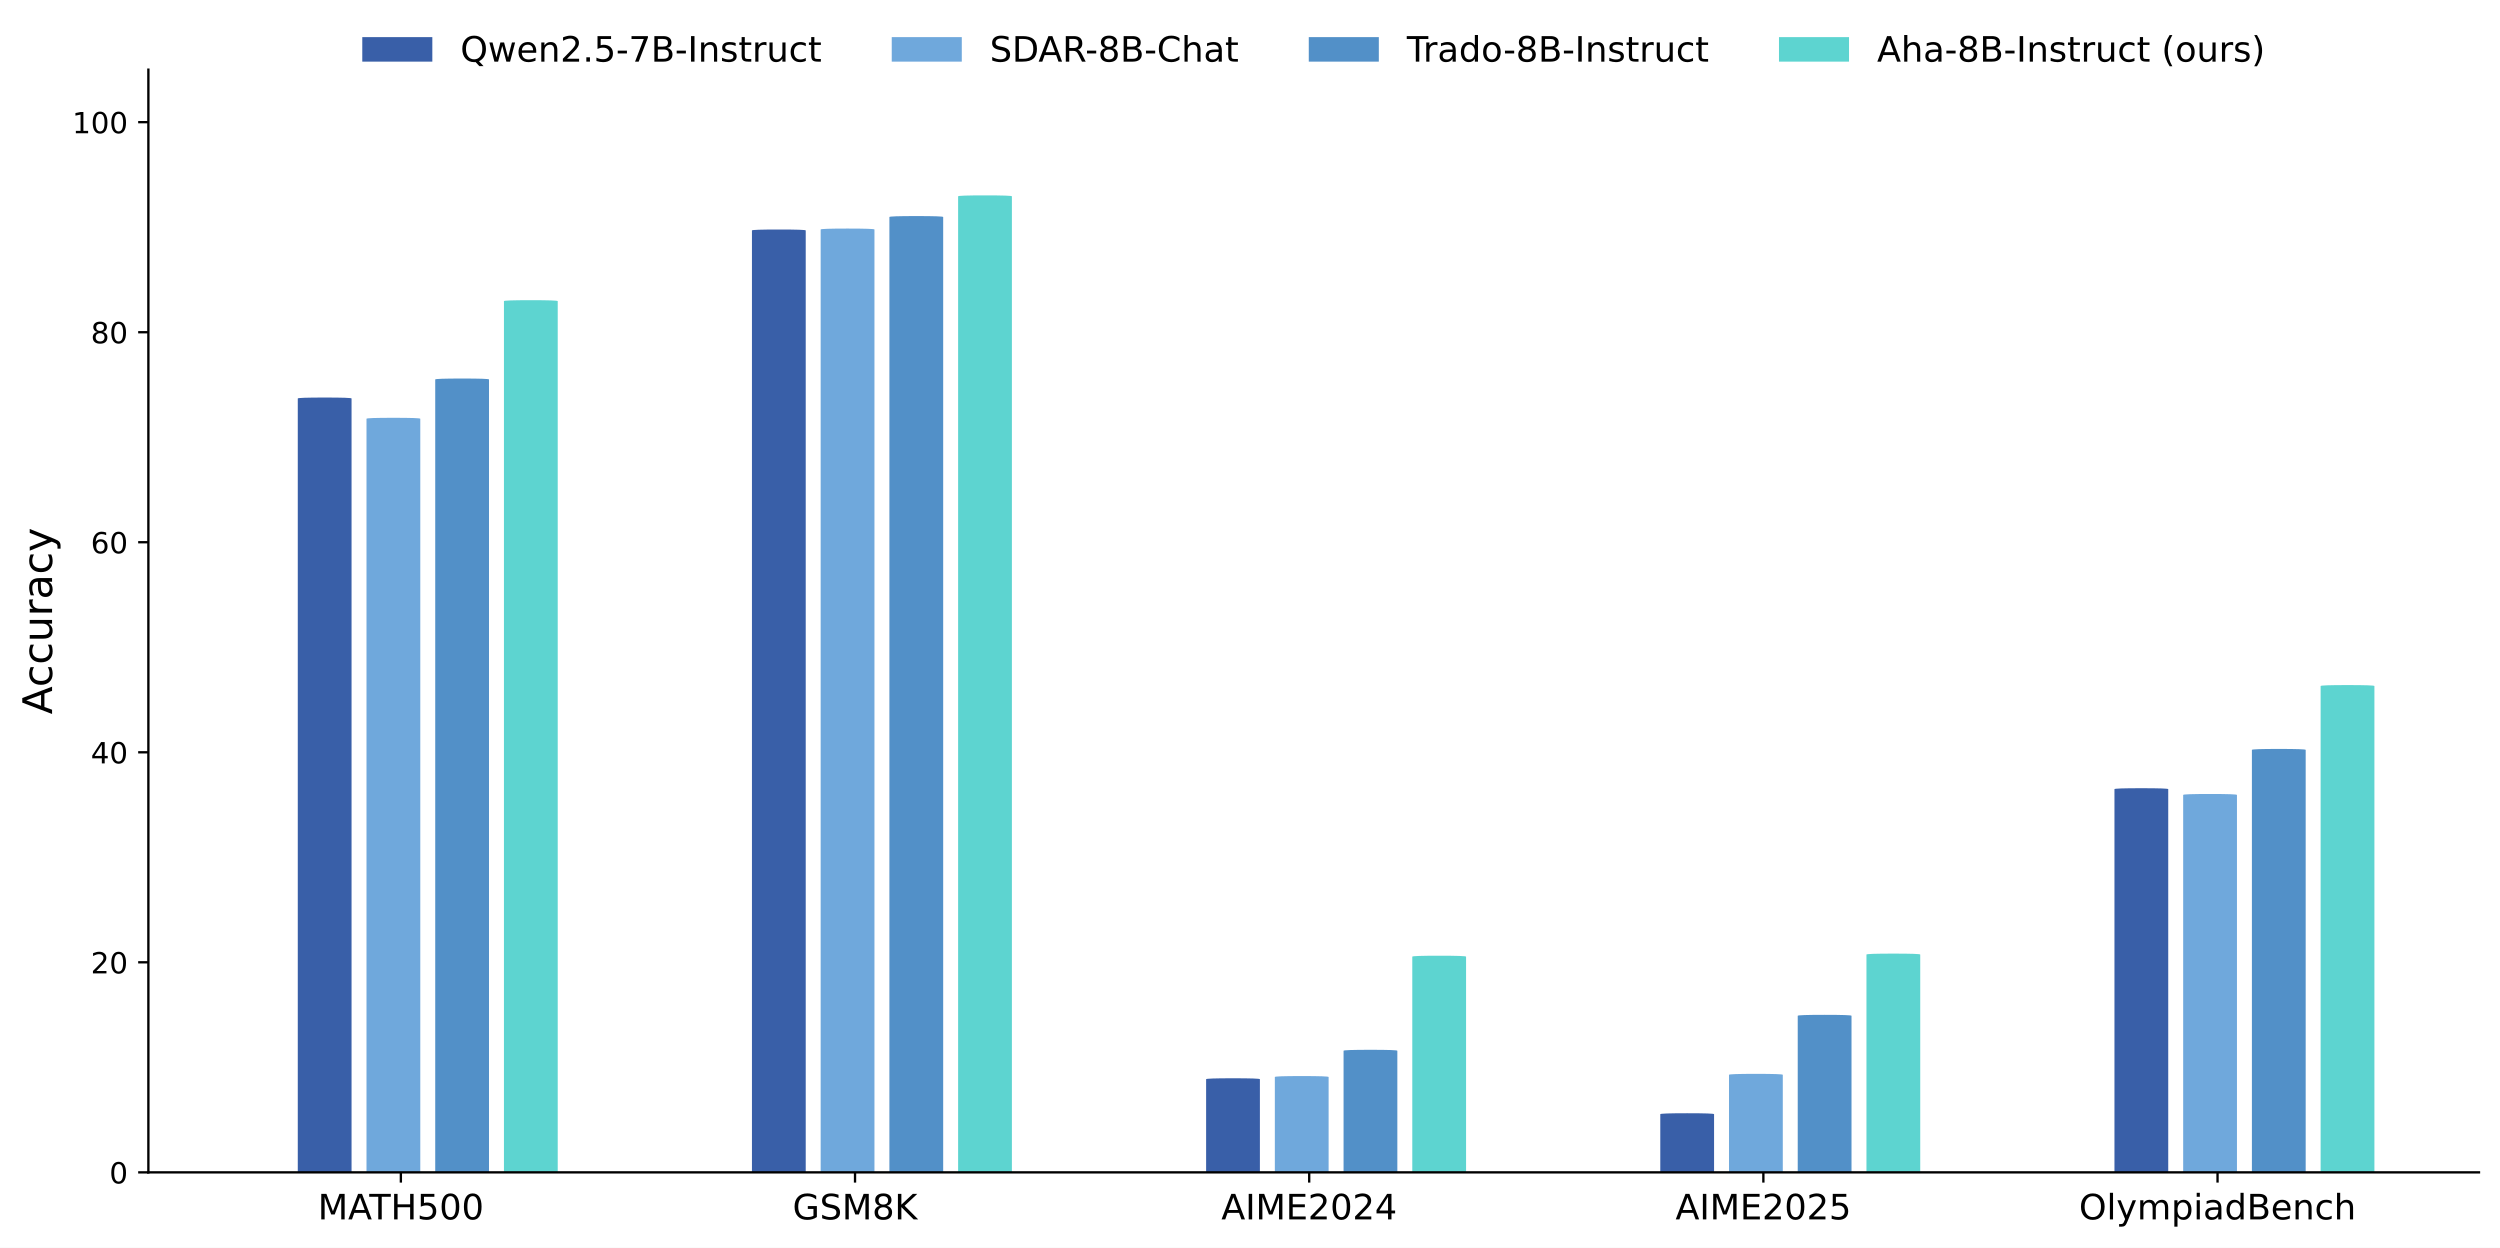
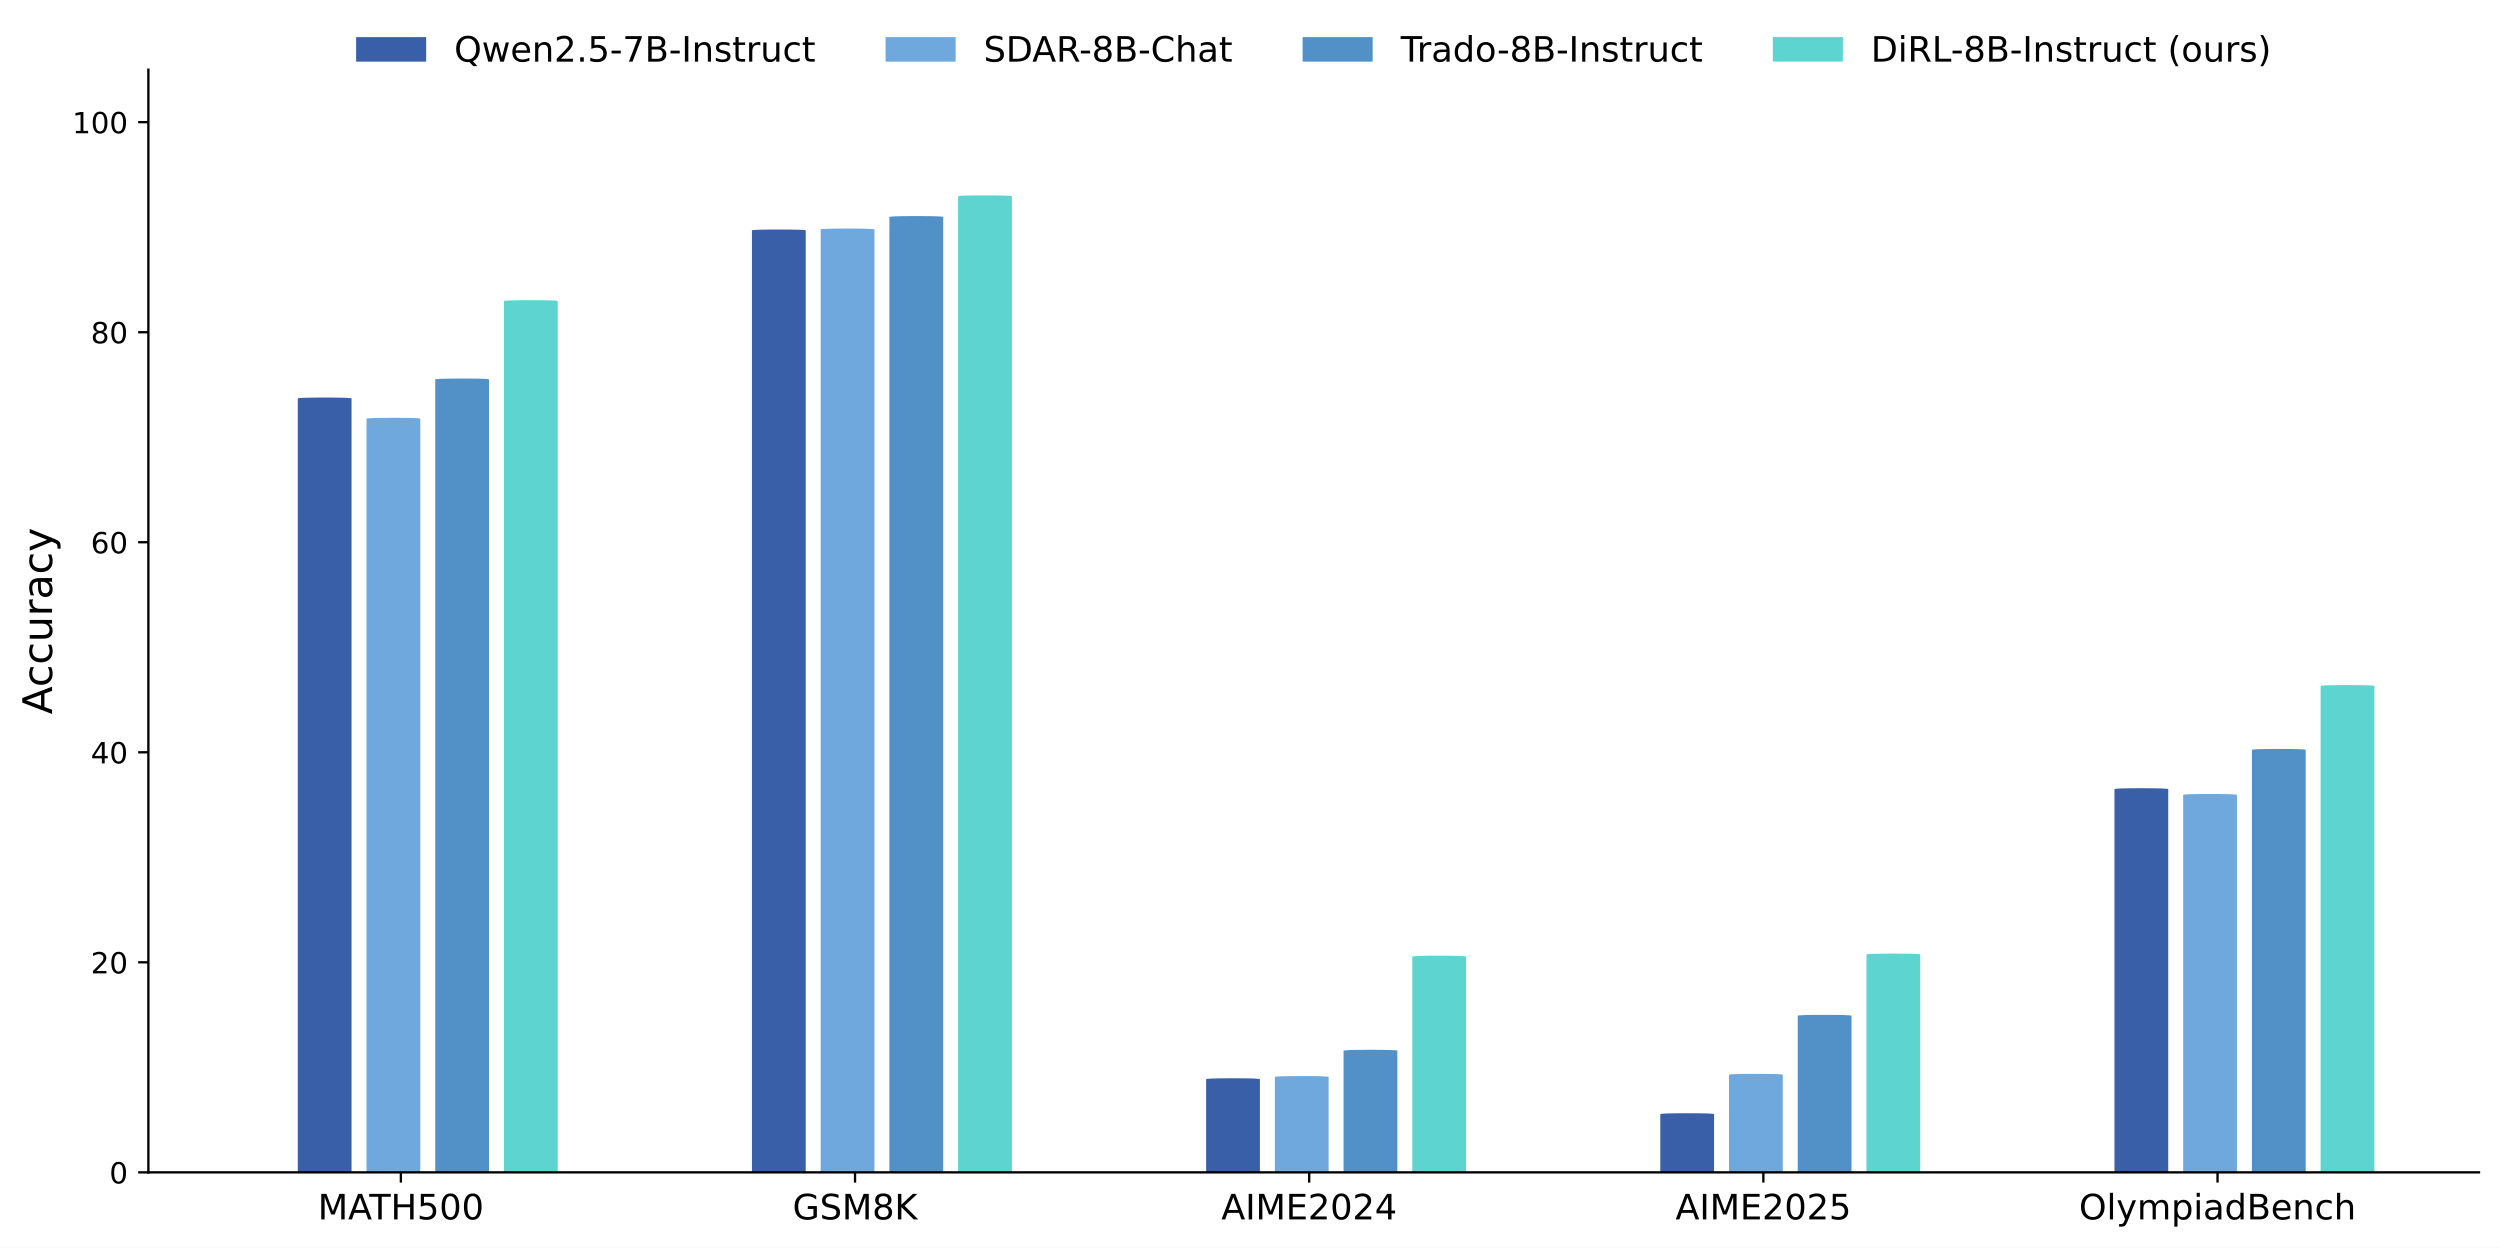
<svg xmlns="http://www.w3.org/2000/svg" xmlns:xlink="http://www.w3.org/1999/xlink" width="856.542pt" height="427.483pt" viewBox="0 0 856.542 427.483" version="1.1">
  <defs>
    <style type="text/css">*{stroke-linejoin: round; stroke-linecap: butt}</style>
  </defs>
  <g id="figure_1">
    <g id="patch_1">
      <path d="M 0 427.483  L 856.542 427.483  L 856.542 0  L 0 0  z " style="fill: #ffffff" />
    </g>
    <g id="axes_1">
      <g id="patch_2">
        <path d="M 50.837 401.67  L 849.342 401.67  L 849.342 23.868  L 50.837 23.868  z " style="fill: #ffffff" />
      </g>
      <g id="patch_3">
-         <path d="M 102.023 401.67  L 102.023 136.525  Q 102.023 136.201 111.237 136.201  L 111.237 136.201  Q 120.45 136.201 120.45 136.525  L 120.45 401.67  z " clip-path="url(#p50748a566b)" style="fill: #395fa8" />
+         <path d="M 102.023 401.67  L 102.023 136.525  Q 102.023 136.201 111.237 136.201  L 111.237 136.201  Q 120.45 136.201 120.45 136.525  L 120.45 401.67  z " clip-path="url(#pea612555eb)" style="fill: #395fa8" />
      </g>
      <g id="patch_4">
-         <path d="M 257.629 401.67  L 257.629 78.955  Q 257.629 78.631 266.843 78.631  L 266.843 78.631  Q 276.056 78.631 276.056 78.955  L 276.056 401.67  z " clip-path="url(#p50748a566b)" style="fill: #395fa8" />
+         <path d="M 257.629 401.67  L 257.629 78.955  Q 257.629 78.631 266.843 78.631  L 266.843 78.631  Q 276.056 78.631 276.056 78.955  L 276.056 401.67  z " clip-path="url(#pea612555eb)" style="fill: #395fa8" />
      </g>
      <g id="patch_5">
-         <path d="M 413.235 401.67  L 413.235 369.754  Q 413.235 369.431 422.449 369.431  L 422.449 369.431  Q 431.662 369.431 431.662 369.754  L 431.662 401.67  z " clip-path="url(#p50748a566b)" style="fill: #395fa8" />
+         <path d="M 413.235 401.67  L 413.235 369.754  Q 413.235 369.431 422.449 369.431  L 422.449 369.431  Q 431.662 369.431 431.662 369.754  L 431.662 401.67  z " clip-path="url(#pea612555eb)" style="fill: #395fa8" />
      </g>
      <g id="patch_6">
-         <path d="M 568.841 401.67  L 568.841 381.736  Q 568.841 381.412 578.055 381.412  L 578.055 381.412  Q 587.268 381.412 587.268 381.736  L 587.268 401.67  z " clip-path="url(#p50748a566b)" style="fill: #395fa8" />
+         <path d="M 568.841 401.67  L 568.841 381.736  Q 568.841 381.412 578.055 381.412  L 578.055 381.412  Q 587.268 381.412 587.268 381.736  L 587.268 401.67  z " clip-path="url(#pea612555eb)" style="fill: #395fa8" />
      </g>
      <g id="patch_7">
-         <path d="M 724.448 401.67  L 724.448 270.375  Q 724.448 270.051 733.661 270.051  L 733.661 270.051  Q 742.875 270.051 742.875 270.375  L 742.875 401.67  z " clip-path="url(#p50748a566b)" style="fill: #395fa8" />
+         <path d="M 724.448 401.67  L 724.448 270.375  Q 724.448 270.051 733.661 270.051  L 733.661 270.051  Q 742.875 270.051 742.875 270.375  L 742.875 401.67  z " clip-path="url(#pea612555eb)" style="fill: #395fa8" />
      </g>
      <g id="patch_8">
-         <path d="M 125.569 401.67  L 125.569 143.469  Q 125.569 143.145 134.782 143.145  L 134.782 143.145  Q 143.996 143.145 143.996 143.469  L 143.996 401.67  z " clip-path="url(#p50748a566b)" style="fill: #6fa8dc" />
+         <path d="M 125.569 401.67  L 125.569 143.469  Q 125.569 143.145 134.782 143.145  L 134.782 143.145  Q 143.996 143.145 143.996 143.469  L 143.996 401.67  z " clip-path="url(#pea612555eb)" style="fill: #6fa8dc" />
      </g>
      <g id="patch_9">
-         <path d="M 281.175 401.67  L 281.175 78.631  Q 281.175 78.308 290.388 78.308  L 290.388 78.308  Q 299.602 78.308 299.602 78.631  L 299.602 401.67  z " clip-path="url(#p50748a566b)" style="fill: #6fa8dc" />
+         <path d="M 281.175 401.67  L 281.175 78.631  Q 281.175 78.308 290.388 78.308  L 290.388 78.308  Q 299.602 78.308 299.602 78.631  L 299.602 401.67  z " clip-path="url(#pea612555eb)" style="fill: #6fa8dc" />
      </g>
      <g id="patch_10">
-         <path d="M 436.781 401.67  L 436.781 368.999  Q 436.781 368.675 445.994 368.675  L 445.994 368.675  Q 455.208 368.675 455.208 368.999  L 455.208 401.67  z " clip-path="url(#p50748a566b)" style="fill: #6fa8dc" />
+         <path d="M 436.781 401.67  L 436.781 368.999  Q 436.781 368.675 445.994 368.675  L 445.994 368.675  Q 455.208 368.675 455.208 368.999  L 455.208 401.67  z " clip-path="url(#pea612555eb)" style="fill: #6fa8dc" />
      </g>
      <g id="patch_11">
-         <path d="M 592.387 401.67  L 592.387 368.243  Q 592.387 367.919 601.601 367.919  L 601.601 367.919  Q 610.814 367.919 610.814 368.243  L 610.814 401.67  z " clip-path="url(#p50748a566b)" style="fill: #6fa8dc" />
+         <path d="M 592.387 401.67  L 592.387 368.243  Q 592.387 367.919 601.601 367.919  L 601.601 367.919  Q 610.814 367.919 610.814 368.243  L 610.814 401.67  z " clip-path="url(#pea612555eb)" style="fill: #6fa8dc" />
      </g>
      <g id="patch_12">
-         <path d="M 747.993 401.67  L 747.993 272.354  Q 747.993 272.03 757.207 272.03  L 757.207 272.03  Q 766.42 272.03 766.42 272.354  L 766.42 401.67  z " clip-path="url(#p50748a566b)" style="fill: #6fa8dc" />
+         <path d="M 747.993 401.67  L 747.993 272.354  Q 747.993 272.03 757.207 272.03  L 757.207 272.03  Q 766.42 272.03 766.42 272.354  L 766.42 401.67  z " clip-path="url(#pea612555eb)" style="fill: #6fa8dc" />
      </g>
      <g id="patch_13">
-         <path d="M 149.114 401.67  L 149.114 130.012  Q 149.114 129.689 158.328 129.689  L 158.328 129.689  Q 167.541 129.689 167.541 130.012  L 167.541 401.67  z " clip-path="url(#p50748a566b)" style="fill: #5290c8" />
+         <path d="M 149.114 401.67  L 149.114 130.012  Q 149.114 129.689 158.328 129.689  L 158.328 129.689  Q 167.541 129.689 167.541 130.012  L 167.541 401.67  z " clip-path="url(#pea612555eb)" style="fill: #5290c8" />
      </g>
      <g id="patch_14">
-         <path d="M 304.721 401.67  L 304.721 74.35  Q 304.721 74.026 313.934 74.026  L 313.934 74.026  Q 323.148 74.026 323.148 74.35  L 323.148 401.67  z " clip-path="url(#p50748a566b)" style="fill: #5290c8" />
+         <path d="M 304.721 401.67  L 304.721 74.35  Q 304.721 74.026 313.934 74.026  L 313.934 74.026  Q 323.148 74.026 323.148 74.35  L 323.148 401.67  z " clip-path="url(#pea612555eb)" style="fill: #5290c8" />
      </g>
      <g id="patch_15">
-         <path d="M 460.327 401.67  L 460.327 360.004  Q 460.327 359.68 469.54 359.68  L 469.54 359.68  Q 478.754 359.68 478.754 360.004  L 478.754 401.67  z " clip-path="url(#p50748a566b)" style="fill: #5290c8" />
+         <path d="M 460.327 401.67  L 460.327 360.004  Q 460.327 359.68 469.54 359.68  L 469.54 359.68  Q 478.754 359.68 478.754 360.004  L 478.754 401.67  z " clip-path="url(#pea612555eb)" style="fill: #5290c8" />
      </g>
      <g id="patch_16">
-         <path d="M 615.933 401.67  L 615.933 348.022  Q 615.933 347.698 625.146 347.698  L 625.146 347.698  Q 634.36 347.698 634.36 348.022  L 634.36 401.67  z " clip-path="url(#p50748a566b)" style="fill: #5290c8" />
+         <path d="M 615.933 401.67  L 615.933 348.022  Q 615.933 347.698 625.146 347.698  L 625.146 347.698  Q 634.36 347.698 634.36 348.022  L 634.36 401.67  z " clip-path="url(#pea612555eb)" style="fill: #5290c8" />
      </g>
      <g id="patch_17">
-         <path d="M 771.539 401.67  L 771.539 256.918  Q 771.539 256.594 780.752 256.594  L 780.752 256.594  Q 789.966 256.594 789.966 256.918  L 789.966 401.67  z " clip-path="url(#p50748a566b)" style="fill: #5290c8" />
+         <path d="M 771.539 401.67  L 771.539 256.918  Q 771.539 256.594 780.752 256.594  L 780.752 256.594  Q 789.966 256.594 789.966 256.918  L 789.966 401.67  z " clip-path="url(#pea612555eb)" style="fill: #5290c8" />
      </g>
      <g id="patch_18">
-         <path d="M 172.66 401.67  L 172.66 103.17  Q 172.66 102.847 181.874 102.847  L 181.874 102.847  Q 191.087 102.847 191.087 103.17  L 191.087 401.67  z " clip-path="url(#p50748a566b)" style="fill: #5dd4d0" />
+         <path d="M 172.66 401.67  L 172.66 103.17  Q 172.66 102.847 181.874 102.847  L 181.874 102.847  Q 191.087 102.847 191.087 103.17  L 191.087 401.67  z " clip-path="url(#pea612555eb)" style="fill: #5dd4d0" />
      </g>
      <g id="patch_19">
-         <path d="M 328.266 401.67  L 328.266 67.261  Q 328.266 66.937 337.48 66.937  L 337.48 66.937  Q 346.693 66.937 346.693 67.261  L 346.693 401.67  z " clip-path="url(#p50748a566b)" style="fill: #5dd4d0" />
+         <path d="M 328.266 401.67  L 328.266 67.261  Q 328.266 66.937 337.48 66.937  L 337.48 66.937  Q 346.693 66.937 346.693 67.261  L 346.693 401.67  z " clip-path="url(#pea612555eb)" style="fill: #5dd4d0" />
      </g>
      <g id="patch_20">
-         <path d="M 483.872 401.67  L 483.872 327.765  Q 483.872 327.441 493.086 327.441  L 493.086 327.441  Q 502.299 327.441 502.299 327.765  L 502.299 401.67  z " clip-path="url(#p50748a566b)" style="fill: #5dd4d0" />
+         <path d="M 483.872 401.67  L 483.872 327.765  Q 483.872 327.441 493.086 327.441  L 493.086 327.441  Q 502.299 327.441 502.299 327.765  L 502.299 401.67  z " clip-path="url(#pea612555eb)" style="fill: #5dd4d0" />
      </g>
      <g id="patch_21">
-         <path d="M 639.478 401.67  L 639.478 327.045  Q 639.478 326.721 648.692 326.721  L 648.692 326.721  Q 657.905 326.721 657.905 327.045  L 657.905 401.67  z " clip-path="url(#p50748a566b)" style="fill: #5dd4d0" />
+         <path d="M 639.478 401.67  L 639.478 327.045  Q 639.478 326.721 648.692 326.721  L 648.692 326.721  Q 657.905 326.721 657.905 327.045  L 657.905 401.67  z " clip-path="url(#pea612555eb)" style="fill: #5dd4d0" />
      </g>
      <g id="patch_22">
-         <path d="M 795.084 401.67  L 795.084 235.041  Q 795.084 234.717 804.298 234.717  L 804.298 234.717  Q 813.512 234.717 813.512 235.041  L 813.512 401.67  z " clip-path="url(#p50748a566b)" style="fill: #5dd4d0" />
+         <path d="M 795.084 401.67  L 795.084 235.041  Q 795.084 234.717 804.298 234.717  L 804.298 234.717  Q 813.512 234.717 813.512 235.041  L 813.512 401.67  z " clip-path="url(#pea612555eb)" style="fill: #5dd4d0" />
      </g>
      <g id="matplotlib.axis_1">
        <g id="xtick_1">
          <g id="line2d_1">
            <defs>
-               <path id="m078ea5fa98" d="M 0 0  L 0 3.5  " style="stroke: #000000; stroke-width: 0.8" />
-             </defs>
-             <g>
-               <use xlink:href="#m078ea5fa98" x="137.342" y="401.67" style="stroke: #000000; stroke-width: 0.8" />
+               <path id="mdabd0b77e6" d="M 0 0  L 0 3.5  " style="stroke: #000000; stroke-width: 0.8" />
+             </defs>
+             <g>
+               <use xlink:href="#mdabd0b77e6" x="137.342" y="401.67" style="stroke: #000000; stroke-width: 0.8" />
            </g>
          </g>
          <g id="text_1">
            <g transform="translate(108.896 417.7878) scale(0.12 -0.12)">
              <defs>
                <path id="DejaVuSans-4d" d="M 628 4666  L 1569 4666  L 2759 1491  L 3956 4666  L 4897 4666  L 4897 0  L 4281 0  L 4281 4097  L 3078 897  L 2444 897  L 1241 4097  L 1241 0  L 628 0  L 628 4666  z " transform="scale(0.015625)" />
                <path id="DejaVuSans-41" d="M 2188 4044  L 1331 1722  L 3047 1722  L 2188 4044  z M 1831 4666  L 2547 4666  L 4325 0  L 3669 0  L 3244 1197  L 1141 1197  L 716 0  L 50 0  L 1831 4666  z " transform="scale(0.015625)" />
                <path id="DejaVuSans-54" d="M -19 4666  L 3928 4666  L 3928 4134  L 2272 4134  L 2272 0  L 1638 0  L 1638 4134  L -19 4134  L -19 4666  z " transform="scale(0.015625)" />
                <path id="DejaVuSans-48" d="M 628 4666  L 1259 4666  L 1259 2753  L 3553 2753  L 3553 4666  L 4184 4666  L 4184 0  L 3553 0  L 3553 2222  L 1259 2222  L 1259 0  L 628 0  L 628 4666  z " transform="scale(0.015625)" />
                <path id="DejaVuSans-35" d="M 691 4666  L 3169 4666  L 3169 4134  L 1269 4134  L 1269 2991  Q 1406 3038 1543 3061  Q 1681 3084 1819 3084  Q 2600 3084 3056 2656  Q 3513 2228 3513 1497  Q 3513 744 3044 326  Q 2575 -91 1722 -91  Q 1428 -91 1123 -41  Q 819 9 494 109  L 494 744  Q 775 591 1075 516  Q 1375 441 1709 441  Q 2250 441 2565 725  Q 2881 1009 2881 1497  Q 2881 1984 2565 2268  Q 2250 2553 1709 2553  Q 1456 2553 1204 2497  Q 953 2441 691 2322  L 691 4666  z " transform="scale(0.015625)" />
                <path id="DejaVuSans-30" d="M 2034 4250  Q 1547 4250 1301 3770  Q 1056 3291 1056 2328  Q 1056 1369 1301 889  Q 1547 409 2034 409  Q 2525 409 2770 889  Q 3016 1369 3016 2328  Q 3016 3291 2770 3770  Q 2525 4250 2034 4250  z M 2034 4750  Q 2819 4750 3233 4129  Q 3647 3509 3647 2328  Q 3647 1150 3233 529  Q 2819 -91 2034 -91  Q 1250 -91 836 529  Q 422 1150 422 2328  Q 422 3509 836 4129  Q 1250 4750 2034 4750  z " transform="scale(0.015625)" />
              </defs>
              <use xlink:href="#DejaVuSans-4d" />
              <use xlink:href="#DejaVuSans-41" x="86.279" />
              <use xlink:href="#DejaVuSans-54" x="146.938" />
              <use xlink:href="#DejaVuSans-48" x="208.021" />
              <use xlink:href="#DejaVuSans-35" x="283.217" />
              <use xlink:href="#DejaVuSans-30" x="346.84" />
              <use xlink:href="#DejaVuSans-30" x="410.463" />
            </g>
          </g>
        </g>
        <g id="xtick_2">
          <g id="line2d_2">
            <g>
-               <use xlink:href="#m078ea5fa98" x="292.948" y="401.67" style="stroke: #000000; stroke-width: 0.8" />
+               <use xlink:href="#mdabd0b77e6" x="292.948" y="401.67" style="stroke: #000000; stroke-width: 0.8" />
            </g>
          </g>
          <g id="text_2">
            <g transform="translate(271.5605 417.7878) scale(0.12 -0.12)">
              <defs>
                <path id="DejaVuSans-47" d="M 3809 666  L 3809 1919  L 2778 1919  L 2778 2438  L 4434 2438  L 4434 434  Q 4069 175 3628 42  Q 3188 -91 2688 -91  Q 1594 -91 976 548  Q 359 1188 359 2328  Q 359 3472 976 4111  Q 1594 4750 2688 4750  Q 3144 4750 3555 4637  Q 3966 4525 4313 4306  L 4313 3634  Q 3963 3931 3569 4081  Q 3175 4231 2741 4231  Q 1884 4231 1454 3753  Q 1025 3275 1025 2328  Q 1025 1384 1454 906  Q 1884 428 2741 428  Q 3075 428 3337 486  Q 3600 544 3809 666  z " transform="scale(0.015625)" />
                <path id="DejaVuSans-53" d="M 3425 4513  L 3425 3897  Q 3066 4069 2747 4153  Q 2428 4238 2131 4238  Q 1616 4238 1336 4038  Q 1056 3838 1056 3469  Q 1056 3159 1242 3001  Q 1428 2844 1947 2747  L 2328 2669  Q 3034 2534 3370 2195  Q 3706 1856 3706 1288  Q 3706 609 3251 259  Q 2797 -91 1919 -91  Q 1588 -91 1214 -16  Q 841 59 441 206  L 441 856  Q 825 641 1194 531  Q 1563 422 1919 422  Q 2459 422 2753 634  Q 3047 847 3047 1241  Q 3047 1584 2836 1778  Q 2625 1972 2144 2069  L 1759 2144  Q 1053 2284 737 2584  Q 422 2884 422 3419  Q 422 4038 858 4394  Q 1294 4750 2059 4750  Q 2388 4750 2728 4690  Q 3069 4631 3425 4513  z " transform="scale(0.015625)" />
                <path id="DejaVuSans-38" d="M 2034 2216  Q 1584 2216 1326 1975  Q 1069 1734 1069 1313  Q 1069 891 1326 650  Q 1584 409 2034 409  Q 2484 409 2743 651  Q 3003 894 3003 1313  Q 3003 1734 2745 1975  Q 2488 2216 2034 2216  z M 1403 2484  Q 997 2584 770 2862  Q 544 3141 544 3541  Q 544 4100 942 4425  Q 1341 4750 2034 4750  Q 2731 4750 3128 4425  Q 3525 4100 3525 3541  Q 3525 3141 3298 2862  Q 3072 2584 2669 2484  Q 3125 2378 3379 2068  Q 3634 1759 3634 1313  Q 3634 634 3220 271  Q 2806 -91 2034 -91  Q 1263 -91 848 271  Q 434 634 434 1313  Q 434 1759 690 2068  Q 947 2378 1403 2484  z M 1172 3481  Q 1172 3119 1398 2916  Q 1625 2713 2034 2713  Q 2441 2713 2670 2916  Q 2900 3119 2900 3481  Q 2900 3844 2670 4047  Q 2441 4250 2034 4250  Q 1625 4250 1398 4047  Q 1172 3844 1172 3481  z " transform="scale(0.015625)" />
                <path id="DejaVuSans-4b" d="M 628 4666  L 1259 4666  L 1259 2694  L 3353 4666  L 4166 4666  L 1850 2491  L 4331 0  L 3500 0  L 1259 2247  L 1259 0  L 628 0  L 628 4666  z " transform="scale(0.015625)" />
              </defs>
              <use xlink:href="#DejaVuSans-47" />
              <use xlink:href="#DejaVuSans-53" x="77.49" />
              <use xlink:href="#DejaVuSans-4d" x="140.967" />
              <use xlink:href="#DejaVuSans-38" x="227.246" />
              <use xlink:href="#DejaVuSans-4b" x="290.869" />
            </g>
          </g>
        </g>
        <g id="xtick_3">
          <g id="line2d_3">
            <g>
-               <use xlink:href="#m078ea5fa98" x="448.554" y="401.67" style="stroke: #000000; stroke-width: 0.8" />
+               <use xlink:href="#mdabd0b77e6" x="448.554" y="401.67" style="stroke: #000000; stroke-width: 0.8" />
            </g>
          </g>
          <g id="text_3">
            <g transform="translate(418.4413 417.7878) scale(0.12 -0.12)">
              <defs>
                <path id="DejaVuSans-49" d="M 628 4666  L 1259 4666  L 1259 0  L 628 0  L 628 4666  z " transform="scale(0.015625)" />
                <path id="DejaVuSans-45" d="M 628 4666  L 3578 4666  L 3578 4134  L 1259 4134  L 1259 2753  L 3481 2753  L 3481 2222  L 1259 2222  L 1259 531  L 3634 531  L 3634 0  L 628 0  L 628 4666  z " transform="scale(0.015625)" />
                <path id="DejaVuSans-32" d="M 1228 531  L 3431 531  L 3431 0  L 469 0  L 469 531  Q 828 903 1448 1529  Q 2069 2156 2228 2338  Q 2531 2678 2651 2914  Q 2772 3150 2772 3378  Q 2772 3750 2511 3984  Q 2250 4219 1831 4219  Q 1534 4219 1204 4116  Q 875 4013 500 3803  L 500 4441  Q 881 4594 1212 4672  Q 1544 4750 1819 4750  Q 2544 4750 2975 4387  Q 3406 4025 3406 3419  Q 3406 3131 3298 2873  Q 3191 2616 2906 2266  Q 2828 2175 2409 1742  Q 1991 1309 1228 531  z " transform="scale(0.015625)" />
                <path id="DejaVuSans-34" d="M 2419 4116  L 825 1625  L 2419 1625  L 2419 4116  z M 2253 4666  L 3047 4666  L 3047 1625  L 3713 1625  L 3713 1100  L 3047 1100  L 3047 0  L 2419 0  L 2419 1100  L 313 1100  L 313 1709  L 2253 4666  z " transform="scale(0.015625)" />
              </defs>
              <use xlink:href="#DejaVuSans-41" />
              <use xlink:href="#DejaVuSans-49" x="68.408" />
              <use xlink:href="#DejaVuSans-4d" x="97.9" />
              <use xlink:href="#DejaVuSans-45" x="184.18" />
              <use xlink:href="#DejaVuSans-32" x="247.363" />
              <use xlink:href="#DejaVuSans-30" x="310.986" />
              <use xlink:href="#DejaVuSans-32" x="374.609" />
              <use xlink:href="#DejaVuSans-34" x="438.232" />
            </g>
          </g>
        </g>
        <g id="xtick_4">
          <g id="line2d_4">
            <g>
-               <use xlink:href="#m078ea5fa98" x="604.16" y="401.67" style="stroke: #000000; stroke-width: 0.8" />
+               <use xlink:href="#mdabd0b77e6" x="604.16" y="401.67" style="stroke: #000000; stroke-width: 0.8" />
            </g>
          </g>
          <g id="text_4">
            <g transform="translate(574.0474 417.7878) scale(0.12 -0.12)">
              <use xlink:href="#DejaVuSans-41" />
              <use xlink:href="#DejaVuSans-49" x="68.408" />
              <use xlink:href="#DejaVuSans-4d" x="97.9" />
              <use xlink:href="#DejaVuSans-45" x="184.18" />
              <use xlink:href="#DejaVuSans-32" x="247.363" />
              <use xlink:href="#DejaVuSans-30" x="310.986" />
              <use xlink:href="#DejaVuSans-32" x="374.609" />
              <use xlink:href="#DejaVuSans-35" x="438.232" />
            </g>
          </g>
        </g>
        <g id="xtick_5">
          <g id="line2d_5">
            <g>
-               <use xlink:href="#m078ea5fa98" x="759.766" y="401.67" style="stroke: #000000; stroke-width: 0.8" />
+               <use xlink:href="#mdabd0b77e6" x="759.766" y="401.67" style="stroke: #000000; stroke-width: 0.8" />
            </g>
          </g>
          <g id="text_5">
            <g transform="translate(712.306 417.7878) scale(0.12 -0.12)">
              <defs>
                <path id="DejaVuSans-4f" d="M 2522 4238  Q 1834 4238 1429 3725  Q 1025 3213 1025 2328  Q 1025 1447 1429 934  Q 1834 422 2522 422  Q 3209 422 3611 934  Q 4013 1447 4013 2328  Q 4013 3213 3611 3725  Q 3209 4238 2522 4238  z M 2522 4750  Q 3503 4750 4090 4092  Q 4678 3434 4678 2328  Q 4678 1225 4090 567  Q 3503 -91 2522 -91  Q 1538 -91 948 565  Q 359 1222 359 2328  Q 359 3434 948 4092  Q 1538 4750 2522 4750  z " transform="scale(0.015625)" />
                <path id="DejaVuSans-6c" d="M 603 4863  L 1178 4863  L 1178 0  L 603 0  L 603 4863  z " transform="scale(0.015625)" />
                <path id="DejaVuSans-79" d="M 2059 -325  Q 1816 -950 1584 -1140  Q 1353 -1331 966 -1331  L 506 -1331  L 506 -850  L 844 -850  Q 1081 -850 1212 -737  Q 1344 -625 1503 -206  L 1606 56  L 191 3500  L 800 3500  L 1894 763  L 2988 3500  L 3597 3500  L 2059 -325  z " transform="scale(0.015625)" />
                <path id="DejaVuSans-6d" d="M 3328 2828  Q 3544 3216 3844 3400  Q 4144 3584 4550 3584  Q 5097 3584 5394 3201  Q 5691 2819 5691 2113  L 5691 0  L 5113 0  L 5113 2094  Q 5113 2597 4934 2840  Q 4756 3084 4391 3084  Q 3944 3084 3684 2787  Q 3425 2491 3425 1978  L 3425 0  L 2847 0  L 2847 2094  Q 2847 2600 2669 2842  Q 2491 3084 2119 3084  Q 1678 3084 1418 2786  Q 1159 2488 1159 1978  L 1159 0  L 581 0  L 581 3500  L 1159 3500  L 1159 2956  Q 1356 3278 1631 3431  Q 1906 3584 2284 3584  Q 2666 3584 2933 3390  Q 3200 3197 3328 2828  z " transform="scale(0.015625)" />
                <path id="DejaVuSans-70" d="M 1159 525  L 1159 -1331  L 581 -1331  L 581 3500  L 1159 3500  L 1159 2969  Q 1341 3281 1617 3432  Q 1894 3584 2278 3584  Q 2916 3584 3314 3078  Q 3713 2572 3713 1747  Q 3713 922 3314 415  Q 2916 -91 2278 -91  Q 1894 -91 1617 61  Q 1341 213 1159 525  z M 3116 1747  Q 3116 2381 2855 2742  Q 2594 3103 2138 3103  Q 1681 3103 1420 2742  Q 1159 2381 1159 1747  Q 1159 1113 1420 752  Q 1681 391 2138 391  Q 2594 391 2855 752  Q 3116 1113 3116 1747  z " transform="scale(0.015625)" />
                <path id="DejaVuSans-69" d="M 603 3500  L 1178 3500  L 1178 0  L 603 0  L 603 3500  z M 603 4863  L 1178 4863  L 1178 4134  L 603 4134  L 603 4863  z " transform="scale(0.015625)" />
                <path id="DejaVuSans-61" d="M 2194 1759  Q 1497 1759 1228 1600  Q 959 1441 959 1056  Q 959 750 1161 570  Q 1363 391 1709 391  Q 2188 391 2477 730  Q 2766 1069 2766 1631  L 2766 1759  L 2194 1759  z M 3341 1997  L 3341 0  L 2766 0  L 2766 531  Q 2569 213 2275 61  Q 1981 -91 1556 -91  Q 1019 -91 701 211  Q 384 513 384 1019  Q 384 1609 779 1909  Q 1175 2209 1959 2209  L 2766 2209  L 2766 2266  Q 2766 2663 2505 2880  Q 2244 3097 1772 3097  Q 1472 3097 1187 3025  Q 903 2953 641 2809  L 641 3341  Q 956 3463 1253 3523  Q 1550 3584 1831 3584  Q 2591 3584 2966 3190  Q 3341 2797 3341 1997  z " transform="scale(0.015625)" />
                <path id="DejaVuSans-64" d="M 2906 2969  L 2906 4863  L 3481 4863  L 3481 0  L 2906 0  L 2906 525  Q 2725 213 2448 61  Q 2172 -91 1784 -91  Q 1150 -91 751 415  Q 353 922 353 1747  Q 353 2572 751 3078  Q 1150 3584 1784 3584  Q 2172 3584 2448 3432  Q 2725 3281 2906 2969  z M 947 1747  Q 947 1113 1208 752  Q 1469 391 1925 391  Q 2381 391 2643 752  Q 2906 1113 2906 1747  Q 2906 2381 2643 2742  Q 2381 3103 1925 3103  Q 1469 3103 1208 2742  Q 947 2381 947 1747  z " transform="scale(0.015625)" />
                <path id="DejaVuSans-42" d="M 1259 2228  L 1259 519  L 2272 519  Q 2781 519 3026 730  Q 3272 941 3272 1375  Q 3272 1813 3026 2020  Q 2781 2228 2272 2228  L 1259 2228  z M 1259 4147  L 1259 2741  L 2194 2741  Q 2656 2741 2882 2914  Q 3109 3088 3109 3444  Q 3109 3797 2882 3972  Q 2656 4147 2194 4147  L 1259 4147  z M 628 4666  L 2241 4666  Q 2963 4666 3353 4366  Q 3744 4066 3744 3513  Q 3744 3084 3544 2831  Q 3344 2578 2956 2516  Q 3422 2416 3680 2098  Q 3938 1781 3938 1306  Q 3938 681 3513 340  Q 3088 0 2303 0  L 628 0  L 628 4666  z " transform="scale(0.015625)" />
                <path id="DejaVuSans-65" d="M 3597 1894  L 3597 1613  L 953 1613  Q 991 1019 1311 708  Q 1631 397 2203 397  Q 2534 397 2845 478  Q 3156 559 3463 722  L 3463 178  Q 3153 47 2828 -22  Q 2503 -91 2169 -91  Q 1331 -91 842 396  Q 353 884 353 1716  Q 353 2575 817 3079  Q 1281 3584 2069 3584  Q 2775 3584 3186 3129  Q 3597 2675 3597 1894  z M 3022 2063  Q 3016 2534 2758 2815  Q 2500 3097 2075 3097  Q 1594 3097 1305 2825  Q 1016 2553 972 2059  L 3022 2063  z " transform="scale(0.015625)" />
                <path id="DejaVuSans-6e" d="M 3513 2113  L 3513 0  L 2938 0  L 2938 2094  Q 2938 2591 2744 2837  Q 2550 3084 2163 3084  Q 1697 3084 1428 2787  Q 1159 2491 1159 1978  L 1159 0  L 581 0  L 581 3500  L 1159 3500  L 1159 2956  Q 1366 3272 1645 3428  Q 1925 3584 2291 3584  Q 2894 3584 3203 3211  Q 3513 2838 3513 2113  z " transform="scale(0.015625)" />
                <path id="DejaVuSans-63" d="M 3122 3366  L 3122 2828  Q 2878 2963 2633 3030  Q 2388 3097 2138 3097  Q 1578 3097 1268 2742  Q 959 2388 959 1747  Q 959 1106 1268 751  Q 1578 397 2138 397  Q 2388 397 2633 464  Q 2878 531 3122 666  L 3122 134  Q 2881 22 2623 -34  Q 2366 -91 2075 -91  Q 1284 -91 818 406  Q 353 903 353 1747  Q 353 2603 823 3093  Q 1294 3584 2113 3584  Q 2378 3584 2631 3529  Q 2884 3475 3122 3366  z " transform="scale(0.015625)" />
                <path id="DejaVuSans-68" d="M 3513 2113  L 3513 0  L 2938 0  L 2938 2094  Q 2938 2591 2744 2837  Q 2550 3084 2163 3084  Q 1697 3084 1428 2787  Q 1159 2491 1159 1978  L 1159 0  L 581 0  L 581 4863  L 1159 4863  L 1159 2956  Q 1366 3272 1645 3428  Q 1925 3584 2291 3584  Q 2894 3584 3203 3211  Q 3513 2838 3513 2113  z " transform="scale(0.015625)" />
              </defs>
              <use xlink:href="#DejaVuSans-4f" />
              <use xlink:href="#DejaVuSans-6c" x="78.711" />
              <use xlink:href="#DejaVuSans-79" x="106.494" />
              <use xlink:href="#DejaVuSans-6d" x="165.674" />
              <use xlink:href="#DejaVuSans-70" x="263.086" />
              <use xlink:href="#DejaVuSans-69" x="326.562" />
              <use xlink:href="#DejaVuSans-61" x="354.346" />
              <use xlink:href="#DejaVuSans-64" x="415.625" />
              <use xlink:href="#DejaVuSans-42" x="479.102" />
              <use xlink:href="#DejaVuSans-65" x="547.705" />
              <use xlink:href="#DejaVuSans-6e" x="609.229" />
              <use xlink:href="#DejaVuSans-63" x="672.607" />
              <use xlink:href="#DejaVuSans-68" x="727.588" />
            </g>
          </g>
        </g>
      </g>
      <g id="matplotlib.axis_2">
        <g id="ytick_1">
          <g id="line2d_6">
            <defs>
-               <path id="m8c6b42e178" d="M 0 0  L -3.5 0  " style="stroke: #000000; stroke-width: 0.8" />
-             </defs>
-             <g>
-               <use xlink:href="#m8c6b42e178" x="50.837" y="401.67" style="stroke: #000000; stroke-width: 0.8" />
+               <path id="mf7f9d5a0dd" d="M 0 0  L -3.5 0  " style="stroke: #000000; stroke-width: 0.8" />
+             </defs>
+             <g>
+               <use xlink:href="#mf7f9d5a0dd" x="50.837" y="401.67" style="stroke: #000000; stroke-width: 0.8" />
            </g>
          </g>
          <g id="text_6">
            <g transform="translate(37.47438 405.4689) scale(0.1 -0.1)">
              <use xlink:href="#DejaVuSans-30" />
            </g>
          </g>
        </g>
        <g id="ytick_2">
          <g id="line2d_7">
            <g>
-               <use xlink:href="#m8c6b42e178" x="50.837" y="329.707" style="stroke: #000000; stroke-width: 0.8" />
+               <use xlink:href="#mf7f9d5a0dd" x="50.837" y="329.707" style="stroke: #000000; stroke-width: 0.8" />
            </g>
          </g>
          <g id="text_7">
            <g transform="translate(31.11188 333.5067) scale(0.1 -0.1)">
              <use xlink:href="#DejaVuSans-32" />
              <use xlink:href="#DejaVuSans-30" x="63.623" />
            </g>
          </g>
        </g>
        <g id="ytick_3">
          <g id="line2d_8">
            <g>
-               <use xlink:href="#m8c6b42e178" x="50.837" y="257.745" style="stroke: #000000; stroke-width: 0.8" />
+               <use xlink:href="#mf7f9d5a0dd" x="50.837" y="257.745" style="stroke: #000000; stroke-width: 0.8" />
            </g>
          </g>
          <g id="text_8">
            <g transform="translate(31.11188 261.5445) scale(0.1 -0.1)">
              <use xlink:href="#DejaVuSans-34" />
              <use xlink:href="#DejaVuSans-30" x="63.623" />
            </g>
          </g>
        </g>
        <g id="ytick_4">
          <g id="line2d_9">
            <g>
-               <use xlink:href="#m8c6b42e178" x="50.837" y="185.783" style="stroke: #000000; stroke-width: 0.8" />
+               <use xlink:href="#mf7f9d5a0dd" x="50.837" y="185.783" style="stroke: #000000; stroke-width: 0.8" />
            </g>
          </g>
          <g id="text_9">
            <g transform="translate(31.11188 189.5823) scale(0.1 -0.1)">
              <defs>
                <path id="DejaVuSans-36" d="M 2113 2584  Q 1688 2584 1439 2293  Q 1191 2003 1191 1497  Q 1191 994 1439 701  Q 1688 409 2113 409  Q 2538 409 2786 701  Q 3034 994 3034 1497  Q 3034 2003 2786 2293  Q 2538 2584 2113 2584  z M 3366 4563  L 3366 3988  Q 3128 4100 2886 4159  Q 2644 4219 2406 4219  Q 1781 4219 1451 3797  Q 1122 3375 1075 2522  Q 1259 2794 1537 2939  Q 1816 3084 2150 3084  Q 2853 3084 3261 2657  Q 3669 2231 3669 1497  Q 3669 778 3244 343  Q 2819 -91 2113 -91  Q 1303 -91 875 529  Q 447 1150 447 2328  Q 447 3434 972 4092  Q 1497 4750 2381 4750  Q 2619 4750 2861 4703  Q 3103 4656 3366 4563  z " transform="scale(0.015625)" />
              </defs>
              <use xlink:href="#DejaVuSans-36" />
              <use xlink:href="#DejaVuSans-30" x="63.623" />
            </g>
          </g>
        </g>
        <g id="ytick_5">
          <g id="line2d_10">
            <g>
-               <use xlink:href="#m8c6b42e178" x="50.837" y="113.821" style="stroke: #000000; stroke-width: 0.8" />
+               <use xlink:href="#mf7f9d5a0dd" x="50.837" y="113.821" style="stroke: #000000; stroke-width: 0.8" />
            </g>
          </g>
          <g id="text_10">
            <g transform="translate(31.11188 117.6201) scale(0.1 -0.1)">
              <use xlink:href="#DejaVuSans-38" />
              <use xlink:href="#DejaVuSans-30" x="63.623" />
            </g>
          </g>
        </g>
        <g id="ytick_6">
          <g id="line2d_11">
            <g>
-               <use xlink:href="#m8c6b42e178" x="50.837" y="41.859" style="stroke: #000000; stroke-width: 0.8" />
+               <use xlink:href="#mf7f9d5a0dd" x="50.837" y="41.859" style="stroke: #000000; stroke-width: 0.8" />
            </g>
          </g>
          <g id="text_11">
            <g transform="translate(24.74938 45.65787) scale(0.1 -0.1)">
              <defs>
                <path id="DejaVuSans-31" d="M 794 531  L 1825 531  L 1825 4091  L 703 3866  L 703 4441  L 1819 4666  L 2450 4666  L 2450 531  L 3481 531  L 3481 0  L 794 0  L 794 531  z " transform="scale(0.015625)" />
              </defs>
              <use xlink:href="#DejaVuSans-31" />
              <use xlink:href="#DejaVuSans-30" x="63.623" />
              <use xlink:href="#DejaVuSans-30" x="127.246" />
            </g>
          </g>
        </g>
        <g id="text_12">
          <g transform="translate(17.83781 244.7283) rotate(-90) scale(0.14 -0.14)">
            <defs>
              <path id="DejaVuSans-75" d="M 544 1381  L 544 3500  L 1119 3500  L 1119 1403  Q 1119 906 1312 657  Q 1506 409 1894 409  Q 2359 409 2629 706  Q 2900 1003 2900 1516  L 2900 3500  L 3475 3500  L 3475 0  L 2900 0  L 2900 538  Q 2691 219 2414 64  Q 2138 -91 1772 -91  Q 1169 -91 856 284  Q 544 659 544 1381  z M 1991 3584  L 1991 3584  z " transform="scale(0.015625)" />
              <path id="DejaVuSans-72" d="M 2631 2963  Q 2534 3019 2420 3045  Q 2306 3072 2169 3072  Q 1681 3072 1420 2755  Q 1159 2438 1159 1844  L 1159 0  L 581 0  L 581 3500  L 1159 3500  L 1159 2956  Q 1341 3275 1631 3429  Q 1922 3584 2338 3584  Q 2397 3584 2469 3576  Q 2541 3569 2628 3553  L 2631 2963  z " transform="scale(0.015625)" />
            </defs>
            <use xlink:href="#DejaVuSans-41" />
            <use xlink:href="#DejaVuSans-63" x="66.658" />
            <use xlink:href="#DejaVuSans-63" x="121.639" />
            <use xlink:href="#DejaVuSans-75" x="176.619" />
            <use xlink:href="#DejaVuSans-72" x="239.998" />
            <use xlink:href="#DejaVuSans-61" x="281.111" />
            <use xlink:href="#DejaVuSans-63" x="342.391" />
            <use xlink:href="#DejaVuSans-79" x="397.371" />
          </g>
        </g>
      </g>
      <g id="patch_23">
        <path d="M 50.837 401.67  L 50.837 23.868  " style="fill: none; stroke: #000000; stroke-width: 0.8; stroke-linejoin: miter; stroke-linecap: square" />
      </g>
      <g id="patch_24">
        <path d="M 50.837 401.67  L 849.342 401.67  " style="fill: none; stroke: #000000; stroke-width: 0.8; stroke-linejoin: miter; stroke-linecap: square" />
      </g>
      <g id="legend_1">
        <g id="patch_25">
-           <path d="M 124.124 21.118  L 148.124 21.118  L 148.124 12.718  L 124.124 12.718  z " style="fill: #395fa8" />
+           <path d="M 122.014 21.118  L 146.014 21.118  L 146.014 12.718  L 122.014 12.718  z " style="fill: #395fa8" />
        </g>
        <g id="text_13">
-           <g transform="translate(157.7244 21.11812) scale(0.12 -0.12)">
+           <g transform="translate(155.6141 21.11812) scale(0.12 -0.12)">
            <defs>
              <path id="DejaVuSans-51" d="M 2522 4238  Q 1834 4238 1429 3725  Q 1025 3213 1025 2328  Q 1025 1447 1429 934  Q 1834 422 2522 422  Q 3209 422 3611 934  Q 4013 1447 4013 2328  Q 4013 3213 3611 3725  Q 3209 4238 2522 4238  z M 3406 84  L 4238 -825  L 3475 -825  L 2784 -78  Q 2681 -84 2626 -87  Q 2572 -91 2522 -91  Q 1538 -91 948 567  Q 359 1225 359 2328  Q 359 3434 948 4092  Q 1538 4750 2522 4750  Q 3503 4750 4090 4092  Q 4678 3434 4678 2328  Q 4678 1516 4351 937  Q 4025 359 3406 84  z " transform="scale(0.015625)" />
              <path id="DejaVuSans-77" d="M 269 3500  L 844 3500  L 1563 769  L 2278 3500  L 2956 3500  L 3675 769  L 4391 3500  L 4966 3500  L 4050 0  L 3372 0  L 2619 2869  L 1863 0  L 1184 0  L 269 3500  z " transform="scale(0.015625)" />
              <path id="DejaVuSans-2e" d="M 684 794  L 1344 794  L 1344 0  L 684 0  L 684 794  z " transform="scale(0.015625)" />
              <path id="DejaVuSans-2d" d="M 313 2009  L 1997 2009  L 1997 1497  L 313 1497  L 313 2009  z " transform="scale(0.015625)" />
              <path id="DejaVuSans-37" d="M 525 4666  L 3525 4666  L 3525 4397  L 1831 0  L 1172 0  L 2766 4134  L 525 4134  L 525 4666  z " transform="scale(0.015625)" />
              <path id="DejaVuSans-73" d="M 2834 3397  L 2834 2853  Q 2591 2978 2328 3040  Q 2066 3103 1784 3103  Q 1356 3103 1142 2972  Q 928 2841 928 2578  Q 928 2378 1081 2264  Q 1234 2150 1697 2047  L 1894 2003  Q 2506 1872 2764 1633  Q 3022 1394 3022 966  Q 3022 478 2636 193  Q 2250 -91 1575 -91  Q 1294 -91 989 -36  Q 684 19 347 128  L 347 722  Q 666 556 975 473  Q 1284 391 1588 391  Q 1994 391 2212 530  Q 2431 669 2431 922  Q 2431 1156 2273 1281  Q 2116 1406 1581 1522  L 1381 1569  Q 847 1681 609 1914  Q 372 2147 372 2553  Q 372 3047 722 3315  Q 1072 3584 1716 3584  Q 2034 3584 2315 3537  Q 2597 3491 2834 3397  z " transform="scale(0.015625)" />
              <path id="DejaVuSans-74" d="M 1172 4494  L 1172 3500  L 2356 3500  L 2356 3053  L 1172 3053  L 1172 1153  Q 1172 725 1289 603  Q 1406 481 1766 481  L 2356 481  L 2356 0  L 1766 0  Q 1100 0 847 248  Q 594 497 594 1153  L 594 3053  L 172 3053  L 172 3500  L 594 3500  L 594 4494  L 1172 4494  z " transform="scale(0.015625)" />
            </defs>
            <use xlink:href="#DejaVuSans-51" />
            <use xlink:href="#DejaVuSans-77" x="78.711" />
            <use xlink:href="#DejaVuSans-65" x="160.498" />
            <use xlink:href="#DejaVuSans-6e" x="222.021" />
            <use xlink:href="#DejaVuSans-32" x="285.4" />
            <use xlink:href="#DejaVuSans-2e" x="349.023" />
            <use xlink:href="#DejaVuSans-35" x="380.811" />
            <use xlink:href="#DejaVuSans-2d" x="444.434" />
            <use xlink:href="#DejaVuSans-37" x="480.518" />
            <use xlink:href="#DejaVuSans-42" x="544.141" />
            <use xlink:href="#DejaVuSans-2d" x="612.744" />
            <use xlink:href="#DejaVuSans-49" x="648.828" />
            <use xlink:href="#DejaVuSans-6e" x="678.32" />
            <use xlink:href="#DejaVuSans-73" x="741.699" />
            <use xlink:href="#DejaVuSans-74" x="793.799" />
            <use xlink:href="#DejaVuSans-72" x="833.008" />
            <use xlink:href="#DejaVuSans-75" x="874.121" />
            <use xlink:href="#DejaVuSans-63" x="937.5" />
            <use xlink:href="#DejaVuSans-74" x="992.48" />
          </g>
        </g>
        <g id="patch_26">
-           <path d="M 305.525 21.118  L 329.525 21.118  L 329.525 12.718  L 305.525 12.718  z " style="fill: #6fa8dc" />
+           <path d="M 303.415 21.118  L 327.415 21.118  L 327.415 12.718  L 303.415 12.718  z " style="fill: #6fa8dc" />
        </g>
        <g id="text_14">
-           <g transform="translate(339.125 21.11812) scale(0.12 -0.12)">
+           <g transform="translate(337.0147 21.11812) scale(0.12 -0.12)">
            <defs>
              <path id="DejaVuSans-44" d="M 1259 4147  L 1259 519  L 2022 519  Q 2988 519 3436 956  Q 3884 1394 3884 2338  Q 3884 3275 3436 3711  Q 2988 4147 2022 4147  L 1259 4147  z M 628 4666  L 1925 4666  Q 3281 4666 3915 4102  Q 4550 3538 4550 2338  Q 4550 1131 3912 565  Q 3275 0 1925 0  L 628 0  L 628 4666  z " transform="scale(0.015625)" />
              <path id="DejaVuSans-52" d="M 2841 2188  Q 3044 2119 3236 1894  Q 3428 1669 3622 1275  L 4263 0  L 3584 0  L 2988 1197  Q 2756 1666 2539 1819  Q 2322 1972 1947 1972  L 1259 1972  L 1259 0  L 628 0  L 628 4666  L 2053 4666  Q 2853 4666 3247 4331  Q 3641 3997 3641 3322  Q 3641 2881 3436 2590  Q 3231 2300 2841 2188  z M 1259 4147  L 1259 2491  L 2053 2491  Q 2509 2491 2742 2702  Q 2975 2913 2975 3322  Q 2975 3731 2742 3939  Q 2509 4147 2053 4147  L 1259 4147  z " transform="scale(0.015625)" />
              <path id="DejaVuSans-43" d="M 4122 4306  L 4122 3641  Q 3803 3938 3442 4084  Q 3081 4231 2675 4231  Q 1875 4231 1450 3742  Q 1025 3253 1025 2328  Q 1025 1406 1450 917  Q 1875 428 2675 428  Q 3081 428 3442 575  Q 3803 722 4122 1019  L 4122 359  Q 3791 134 3420 21  Q 3050 -91 2638 -91  Q 1578 -91 968 557  Q 359 1206 359 2328  Q 359 3453 968 4101  Q 1578 4750 2638 4750  Q 3056 4750 3426 4639  Q 3797 4528 4122 4306  z " transform="scale(0.015625)" />
            </defs>
            <use xlink:href="#DejaVuSans-53" />
            <use xlink:href="#DejaVuSans-44" x="63.477" />
            <use xlink:href="#DejaVuSans-41" x="138.729" />
            <use xlink:href="#DejaVuSans-52" x="207.137" />
            <use xlink:href="#DejaVuSans-2d" x="272.619" />
            <use xlink:href="#DejaVuSans-38" x="308.703" />
            <use xlink:href="#DejaVuSans-42" x="372.326" />
            <use xlink:href="#DejaVuSans-2d" x="440.93" />
            <use xlink:href="#DejaVuSans-43" x="477.014" />
            <use xlink:href="#DejaVuSans-68" x="546.838" />
            <use xlink:href="#DejaVuSans-61" x="610.217" />
            <use xlink:href="#DejaVuSans-74" x="671.496" />
          </g>
        </g>
        <g id="patch_27">
-           <path d="M 448.409 21.118  L 472.409 21.118  L 472.409 12.718  L 448.409 12.718  z " style="fill: #5290c8" />
+           <path d="M 446.299 21.118  L 470.299 21.118  L 470.299 12.718  L 446.299 12.718  z " style="fill: #5290c8" />
        </g>
        <g id="text_15">
-           <g transform="translate(482.0094 21.11812) scale(0.12 -0.12)">
+           <g transform="translate(479.8991 21.11812) scale(0.12 -0.12)">
            <defs>
              <path id="DejaVuSans-6f" d="M 1959 3097  Q 1497 3097 1228 2736  Q 959 2375 959 1747  Q 959 1119 1226 758  Q 1494 397 1959 397  Q 2419 397 2687 759  Q 2956 1122 2956 1747  Q 2956 2369 2687 2733  Q 2419 3097 1959 3097  z M 1959 3584  Q 2709 3584 3137 3096  Q 3566 2609 3566 1747  Q 3566 888 3137 398  Q 2709 -91 1959 -91  Q 1206 -91 779 398  Q 353 888 353 1747  Q 353 2609 779 3096  Q 1206 3584 1959 3584  z " transform="scale(0.015625)" />
            </defs>
            <use xlink:href="#DejaVuSans-54" />
            <use xlink:href="#DejaVuSans-72" x="46.334" />
            <use xlink:href="#DejaVuSans-61" x="87.447" />
            <use xlink:href="#DejaVuSans-64" x="148.727" />
            <use xlink:href="#DejaVuSans-6f" x="212.203" />
            <use xlink:href="#DejaVuSans-2d" x="275.26" />
            <use xlink:href="#DejaVuSans-38" x="311.344" />
            <use xlink:href="#DejaVuSans-42" x="374.967" />
            <use xlink:href="#DejaVuSans-2d" x="443.57" />
            <use xlink:href="#DejaVuSans-49" x="479.654" />
            <use xlink:href="#DejaVuSans-6e" x="509.146" />
            <use xlink:href="#DejaVuSans-73" x="572.525" />
            <use xlink:href="#DejaVuSans-74" x="624.625" />
            <use xlink:href="#DejaVuSans-72" x="663.834" />
            <use xlink:href="#DejaVuSans-75" x="704.947" />
            <use xlink:href="#DejaVuSans-63" x="768.326" />
            <use xlink:href="#DejaVuSans-74" x="823.307" />
          </g>
        </g>
        <g id="patch_28">
-           <path d="M 609.509 21.118  L 633.509 21.118  L 633.509 12.718  L 609.509 12.718  z " style="fill: #5dd4d0" />
+           <path d="M 607.399 21.118  L 631.399 21.118  L 631.399 12.718  L 607.399 12.718  z " style="fill: #5dd4d0" />
        </g>
        <g id="text_16">
-           <g transform="translate(643.1094 21.11812) scale(0.12 -0.12)">
-             <defs>
+           <g transform="translate(640.9991 21.11812) scale(0.12 -0.12)">
+             <defs>
+               <path id="DejaVuSans-4c" d="M 628 4666  L 1259 4666  L 1259 531  L 3531 531  L 3531 0  L 628 0  L 628 4666  z " transform="scale(0.015625)" />
              <path id="DejaVuSans-20" transform="scale(0.015625)" />
              <path id="DejaVuSans-28" d="M 1984 4856  Q 1566 4138 1362 3434  Q 1159 2731 1159 2009  Q 1159 1288 1364 580  Q 1569 -128 1984 -844  L 1484 -844  Q 1016 -109 783 600  Q 550 1309 550 2009  Q 550 2706 781 3412  Q 1013 4119 1484 4856  L 1984 4856  z " transform="scale(0.015625)" />
              <path id="DejaVuSans-29" d="M 513 4856  L 1013 4856  Q 1481 4119 1714 3412  Q 1947 2706 1947 2009  Q 1947 1309 1714 600  Q 1481 -109 1013 -844  L 513 -844  Q 928 -128 1133 580  Q 1338 1288 1338 2009  Q 1338 2731 1133 3434  Q 928 4138 513 4856  z " transform="scale(0.015625)" />
            </defs>
-             <use xlink:href="#DejaVuSans-41" />
-             <use xlink:href="#DejaVuSans-68" x="68.408" />
-             <use xlink:href="#DejaVuSans-61" x="131.787" />
-             <use xlink:href="#DejaVuSans-2d" x="193.066" />
-             <use xlink:href="#DejaVuSans-38" x="229.15" />
-             <use xlink:href="#DejaVuSans-42" x="292.773" />
-             <use xlink:href="#DejaVuSans-2d" x="361.377" />
-             <use xlink:href="#DejaVuSans-49" x="397.461" />
-             <use xlink:href="#DejaVuSans-6e" x="426.953" />
-             <use xlink:href="#DejaVuSans-73" x="490.332" />
-             <use xlink:href="#DejaVuSans-74" x="542.432" />
-             <use xlink:href="#DejaVuSans-72" x="581.641" />
-             <use xlink:href="#DejaVuSans-75" x="622.754" />
-             <use xlink:href="#DejaVuSans-63" x="686.133" />
-             <use xlink:href="#DejaVuSans-74" x="741.113" />
-             <use xlink:href="#DejaVuSans-20" x="780.322" />
-             <use xlink:href="#DejaVuSans-28" x="812.109" />
-             <use xlink:href="#DejaVuSans-6f" x="851.123" />
-             <use xlink:href="#DejaVuSans-75" x="912.305" />
-             <use xlink:href="#DejaVuSans-72" x="975.684" />
-             <use xlink:href="#DejaVuSans-73" x="1016.797" />
-             <use xlink:href="#DejaVuSans-29" x="1068.896" />
+             <use xlink:href="#DejaVuSans-44" />
+             <use xlink:href="#DejaVuSans-69" x="77.002" />
+             <use xlink:href="#DejaVuSans-52" x="104.785" />
+             <use xlink:href="#DejaVuSans-4c" x="174.268" />
+             <use xlink:href="#DejaVuSans-2d" x="228.23" />
+             <use xlink:href="#DejaVuSans-38" x="264.314" />
+             <use xlink:href="#DejaVuSans-42" x="327.938" />
+             <use xlink:href="#DejaVuSans-2d" x="396.541" />
+             <use xlink:href="#DejaVuSans-49" x="432.625" />
+             <use xlink:href="#DejaVuSans-6e" x="462.117" />
+             <use xlink:href="#DejaVuSans-73" x="525.496" />
+             <use xlink:href="#DejaVuSans-74" x="577.596" />
+             <use xlink:href="#DejaVuSans-72" x="616.805" />
+             <use xlink:href="#DejaVuSans-75" x="657.918" />
+             <use xlink:href="#DejaVuSans-63" x="721.297" />
+             <use xlink:href="#DejaVuSans-74" x="776.277" />
+             <use xlink:href="#DejaVuSans-20" x="815.486" />
+             <use xlink:href="#DejaVuSans-28" x="847.273" />
+             <use xlink:href="#DejaVuSans-6f" x="886.287" />
+             <use xlink:href="#DejaVuSans-75" x="947.469" />
+             <use xlink:href="#DejaVuSans-72" x="1010.848" />
+             <use xlink:href="#DejaVuSans-73" x="1051.961" />
+             <use xlink:href="#DejaVuSans-29" x="1104.061" />
          </g>
        </g>
      </g>
    </g>
  </g>
  <defs>
-     <clipPath id="p50748a566b">
+     <clipPath id="pea612555eb">
      <rect x="50.837" y="23.868" width="798.505" height="377.802" />
    </clipPath>
  </defs>
</svg>
